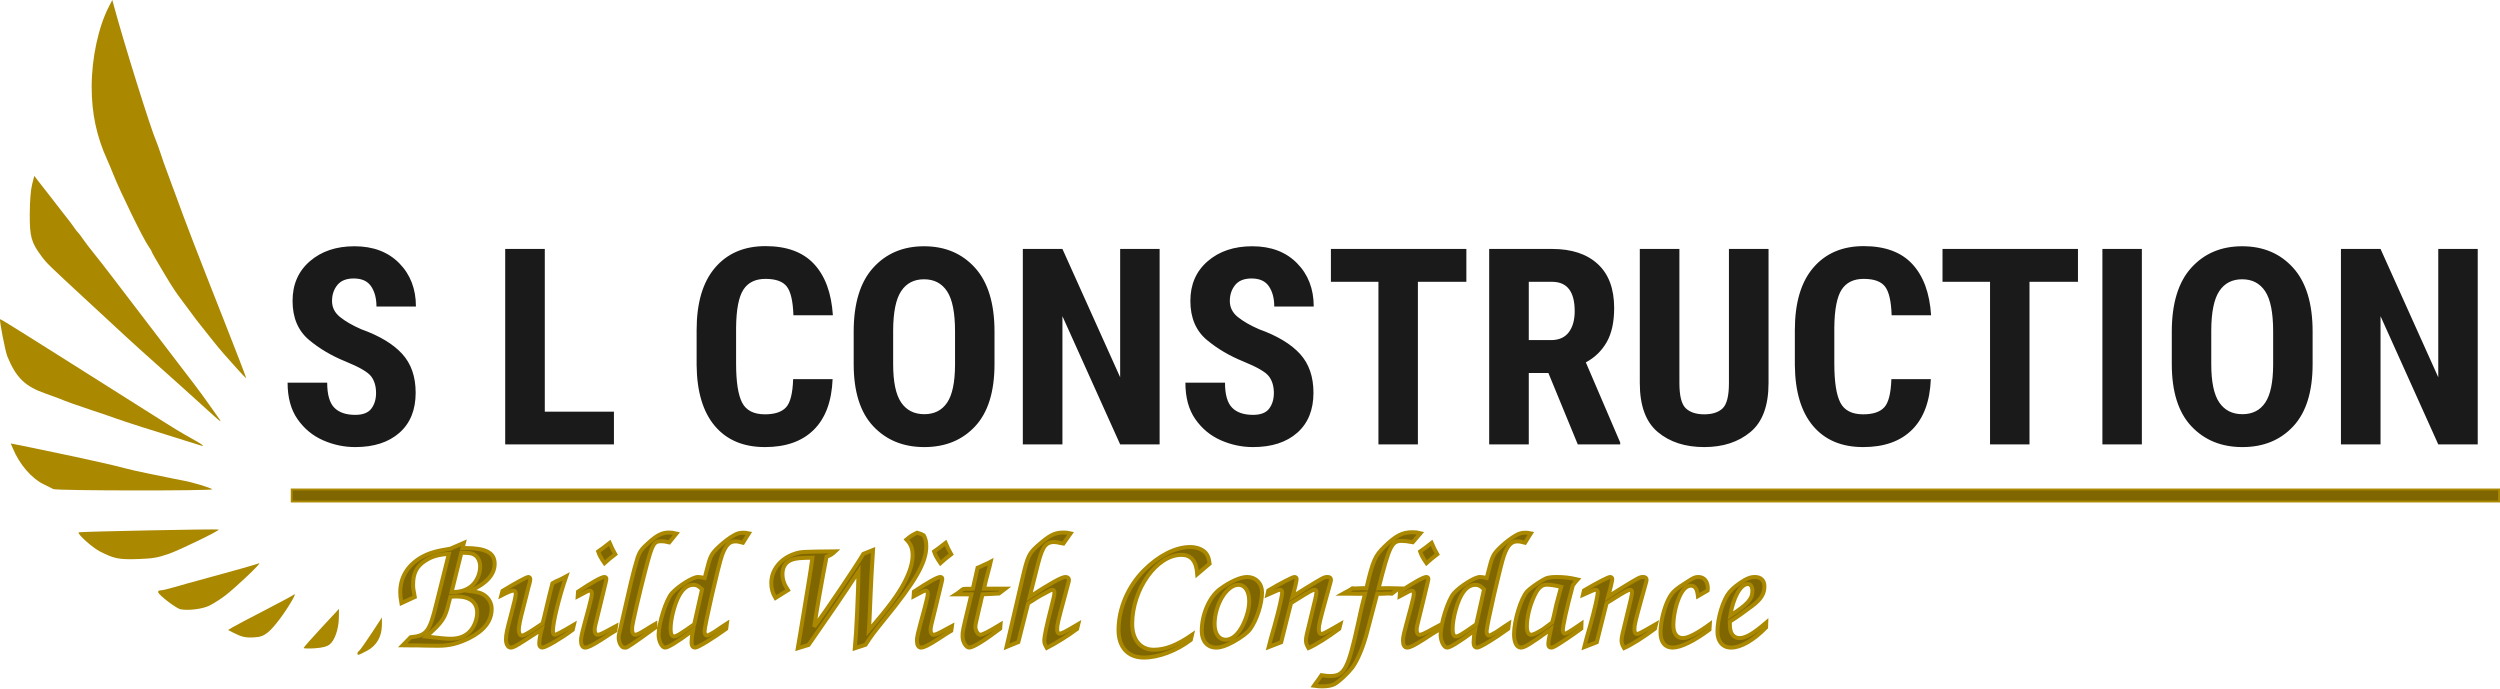
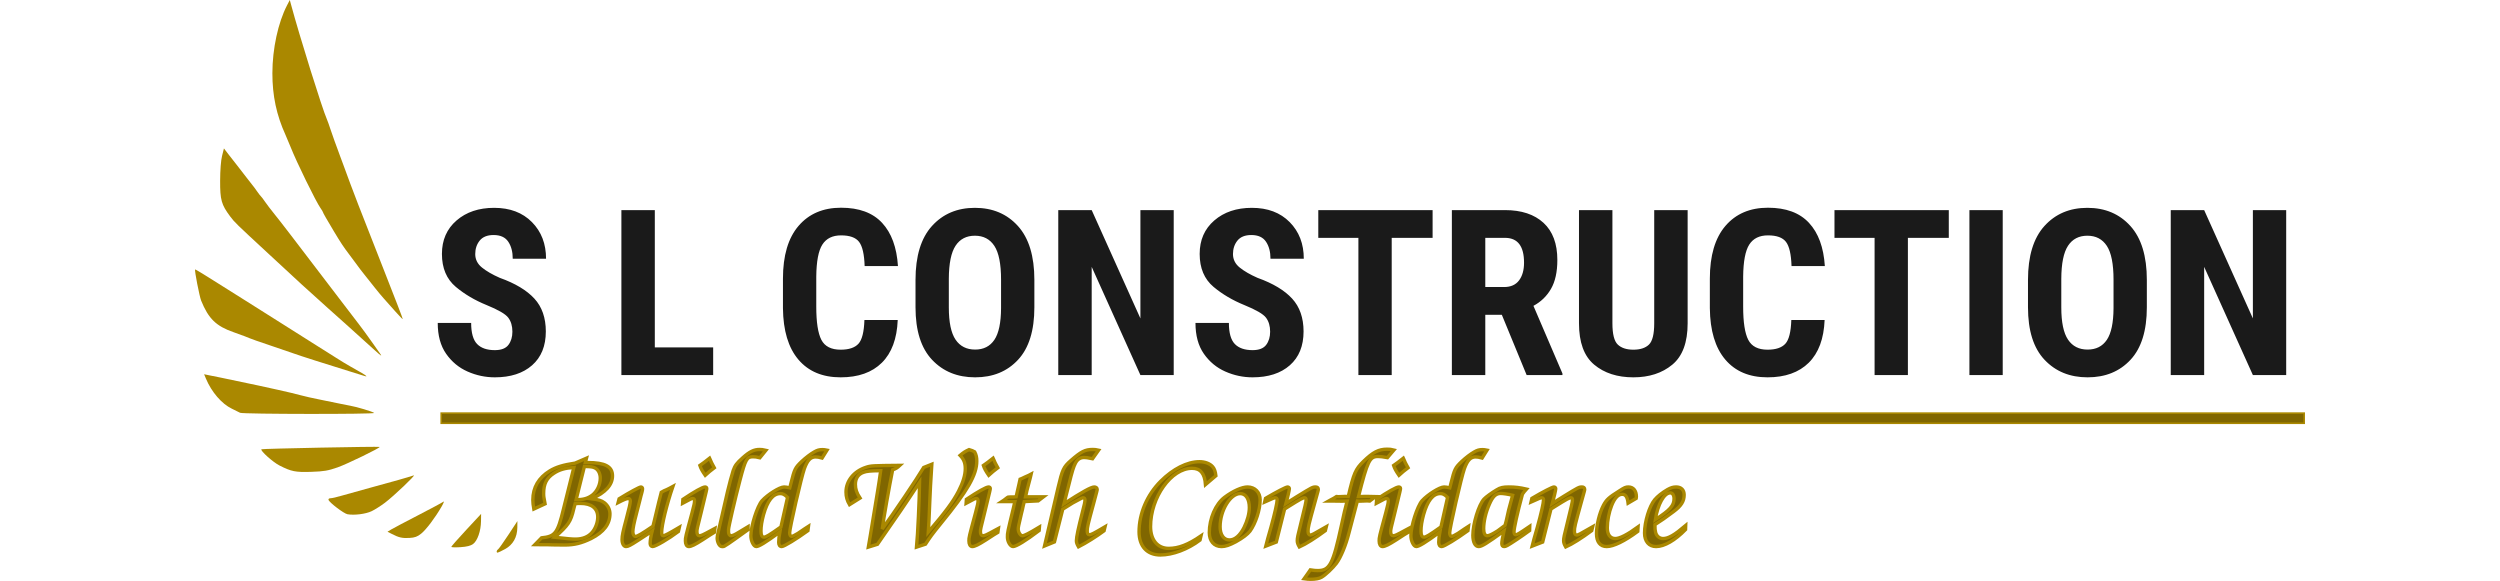
- <svg xmlns="http://www.w3.org/2000/svg" width="1888.024mm" height="519.857mm" viewBox="0 0 6689.847 1842.013" id="svg4302" version="1.1">
+ <svg xmlns="http://www.w3.org/2000/svg" width="1922.965mm" height="446.875mm" viewBox="0 0 6813.656 1583.415" id="svg4302" version="1.1">
  <defs id="defs4304" />
-   <g id="layer1" transform="translate(2896.242,556.176)">
+   <g id="layer1" transform="translate(2958.146,426.8765)">
    <g id="g5632" transform="translate(-4088.115,668.8598)">
-       <text id="text5059" y="502.055" x="2229.56" style="font-style:normal;font-weight:normal;font-size:445.435px;line-height:7%;font-family:sans-serif;letter-spacing:0px;word-spacing:0px;fill:#806600;fill-opacity:1;stroke:#a80;stroke-width:10.69;stroke-linecap:butt;stroke-linejoin:miter;stroke-miterlimit:4;stroke-dasharray:none;stroke-opacity:1" xml:space="preserve">
-         <tspan style="font-style:italic;font-variant:normal;font-weight:500;font-stretch:normal;font-family:'URW Chancery L';-inkscape-font-specification:'URW Chancery L Medium Italic';fill:#806600;stroke:#a80;stroke-width:10.69;stroke-miterlimit:4;stroke-dasharray:none;stroke-opacity:1" y="502.055" x="2229.56" id="tspan5061">Build With Confidance</tspan>
+       <text id="text5059" y="388.89" x="2553.471" style="font-style:normal;font-weight:normal;font-size:382.901px;line-height:7%;font-family:sans-serif;letter-spacing:0px;word-spacing:0px;fill:#806600;fill-opacity:1;stroke:#a80;stroke-width:9.19;stroke-linecap:butt;stroke-linejoin:miter;stroke-miterlimit:4;stroke-dasharray:none;stroke-opacity:1" xml:space="preserve">
+         <tspan style="font-style:italic;font-variant:normal;font-weight:500;font-stretch:normal;font-family:'URW Chancery L';-inkscape-font-specification:'URW Chancery L Medium Italic';fill:#806600;stroke:#a80;stroke-width:9.19;stroke-miterlimit:4;stroke-dasharray:none;stroke-opacity:1" y="388.89" x="2553.471" id="tspan5061">Build With Confidance</tspan>
      </text>
-       <text id="text5063" y="-35.858" x="1934.872" style="font-style:normal;font-variant:normal;font-weight:bold;font-stretch:normal;font-size:735.683px;line-height:7%;font-family:sans-serif;-inkscape-font-specification:'sans-serif Bold';letter-spacing:0px;word-spacing:0px;fill:#1a1a1a;fill-opacity:1;stroke:none;stroke-width:1px;stroke-linecap:butt;stroke-linejoin:miter;stroke-opacity:1" xml:space="preserve">
-         <tspan style="font-style:normal;font-variant:normal;font-weight:bold;font-stretch:normal;font-family:'Roboto Condensed';-inkscape-font-specification:'Roboto Condensed, Bold';fill:#1a1a1a" y="-35.858" x="1934.872" id="tspan5065">S L CONSTRUCTION</tspan>
+       <text id="text5063" y="-73.507" x="2300.154" style="font-style:normal;font-variant:normal;font-weight:bold;font-stretch:normal;font-size:632.401px;line-height:7%;font-family:sans-serif;-inkscape-font-specification:'sans-serif Bold';letter-spacing:0px;word-spacing:0px;fill:#1a1a1a;fill-opacity:1;stroke:none;stroke-width:1px;stroke-linecap:butt;stroke-linejoin:miter;stroke-opacity:1" xml:space="preserve">
+         <tspan style="font-style:normal;font-variant:normal;font-weight:bold;font-stretch:normal;font-family:'Roboto Condensed';-inkscape-font-specification:'Roboto Condensed, Bold';fill:#1a1a1a" y="-73.507" x="2300.154" id="tspan5065">S L CONSTRUCTION</tspan>
      </text>
-       <g style="fill:#a80" transform="matrix(4.108525,0,0,4.108525,-7089.302,-669.7194)" id="g5115">
+       <g style="fill:#a80" transform="matrix(3.531732,0,0,3.531732,-5457.121,-618.3804)" id="g5115">
        <g transform="translate(2025.678,-7.024339)" id="g4966-9" style="fill:#a80;fill-opacity:1">
          <path id="path4567-0" d="m 229.214,295.589 c 6.091,-3.321 9.396,-9.143 9.459,-16.66 l 0.041,-4.933 l -6.965,10.602 c -3.831,5.831 -7.431,10.89 -8,11.242 c -1.194,0.738 -1.399,2.533 -0.285,2.498 c 0.412,-0.013 3,-1.25 5.75,-2.75 z" style="fill:#a80;fill-opacity:1" />
          <path id="path4513-8" d="m 204.529,291.669 c 3.381,-2.502 6,-10.019 6.105,-17.525 l 0.08,-5.719 l -11.5,12.374 c -6.325,6.805 -11.5,12.69 -11.5,13.076 c 0,0.386 3.179,0.495 7.065,0.242 c 4.931,-0.322 7.876,-1.061 9.75,-2.447 z" style="fill:#a80;fill-opacity:1" />
          <path id="path4503-3" d="m 164.474,283.674 c 3.892,-3.145 10.734,-12.213 15.703,-20.812 c 1.589,-2.75 2.248,-4.488 1.463,-3.863 c -0.784,0.625 -9.526,5.318 -19.426,10.429 c -9.9,5.111 -19.292,10.072 -20.87,11.025 l -2.87,1.733 l 3.364,1.739 c 5.401,2.793 8.048,3.389 13.636,3.07 c 4.088,-0.233 6.093,-0.973 9,-3.322 z" style="fill:#a80;fill-opacity:1" />
        </g>
        <g transform="translate(2025.678,-7.024339)" id="g4971-8" style="fill:#a80;fill-opacity:1;stroke:none">
          <path id="path4491-7" d="m 126.255,266.342 c 2.513,-1.217 7.132,-4.148 10.264,-6.515 c 6.762,-5.109 24.35,-21.834 22.195,-21.105 c -4.137,1.399 -16.245,4.842 -32,9.099 c -9.625,2.601 -20.36,5.586 -23.855,6.635 c -3.495,1.049 -7.245,1.906 -8.333,1.906 c -1.133,0 -1.804,0.534 -1.57,1.25 c 0.696,2.133 11.884,10.618 14.643,11.104 c 5.29,0.933 14.157,-0.196 18.657,-2.374 z" style="fill:#a80;fill-opacity:1;stroke:none" />
          <path id="path4489-3" d="m 100.017,232.522 c 7.285,-2.553 33.11,-15.119 32.406,-15.767 c -0.507,-0.467 -90.766,1.332 -91.252,1.819 c -1.04,1.04 8.827,9.899 13.92,12.499 c 9.192,4.692 12.314,5.315 24.624,4.912 c 9.668,-0.317 12.902,-0.868 20.303,-3.462 z" style="fill:#a80;fill-opacity:1;stroke:none" />
          <path id="path4429-1" d="m 128.164,190.521 c -1.134,-1.005 -13.503,-4.731 -18.45,-5.558 c -1.925,-0.322 -5.3,-0.989 -7.5,-1.484 c -2.2,-0.494 -8.95,-1.873 -15,-3.065 c -6.05,-1.191 -13.25,-2.809 -16,-3.595 c -2.75,-0.786 -10.4,-2.615 -17,-4.066 c -6.6,-1.45 -13.575,-2.984 -15.5,-3.407 c -6.475,-1.424 -24.46,-5.202 -29,-6.091 c -2.475,-0.485 -6.36,-1.264 -8.634,-1.732 l -4.134,-0.851 l 1.442,3.45 c 4.292,10.273 12.178,19.411 19.959,23.13 c 2.677,1.279 5.542,2.701 6.367,3.159 c 1.972,1.095 104.685,1.203 103.45,0.109 z" style="fill:#a80;fill-opacity:1;stroke:none" />
        </g>
        <g transform="translate(2025.678,-7.024339)" id="g4976-0" style="fill:#a80;fill-opacity:1">
          <path id="path4427-0" d="m 118.714,159.728 c -2.475,-1.435 -6.525,-3.741 -9,-5.124 c -2.475,-1.383 -7.385,-4.365 -10.912,-6.628 c -3.526,-2.263 -10.393,-6.589 -15.258,-9.614 c -4.866,-3.025 -17.055,-10.727 -27.088,-17.115 c -10.033,-6.388 -22.967,-14.55 -28.742,-18.137 c -5.775,-3.587 -16.565,-10.371 -23.977,-15.075 c -7.412,-4.704 -13.6,-8.43 -13.75,-8.28 c -0.575,0.575 3.363,20.867 4.678,24.106 c 5.665,13.956 11.578,19.708 25.049,24.371 c 3.575,1.237 7.4,2.631 8.5,3.096 c 4.614,1.953 11.681,4.482 22.503,8.054 c 6.326,2.088 13.301,4.474 15.5,5.303 c 3.747,1.411 25.242,8.277 44.497,14.212 c 4.675,1.441 8.95,2.774 9.5,2.963 c 3.083,1.057 2.451,0.158 -1.5,-2.133 z" style="fill:#a80;fill-opacity:1" />
          <path id="path4425-5" d="m 132.586,144.494 c -0.755,-1.028 -3.699,-5.19 -6.543,-9.25 c -2.844,-4.06 -7.119,-9.904 -9.5,-12.987 c -2.381,-3.083 -9.266,-12.083 -15.301,-20 C 62.977,52.053 56.19,43.208 51.468,37.383 c -2.889,-3.564 -6.323,-8.064 -7.63,-10 c -1.307,-1.936 -2.679,-3.745 -3.048,-4.02 c -0.369,-0.275 -1.76,-2.075 -3.09,-4 c -1.33,-1.925 -2.884,-4.016 -3.452,-4.647 c -0.568,-0.631 -2.608,-3.243 -4.533,-5.805 c -1.925,-2.562 -5.075,-6.633 -7,-9.048 c -1.925,-2.415 -5.067,-6.432 -6.982,-8.928 l -3.482,-4.538 l -1.442,5.733 c -0.884,3.513 -1.461,10.959 -1.492,19.233 c -0.055,14.796 0.956,18.391 7.73,27.5 c 3.352,4.507 4.245,5.377 29.128,28.39 c 9.878,9.136 21.607,19.985 26.065,24.11 c 4.457,4.125 13.428,12.225 19.934,18 c 10.211,9.063 19.961,17.834 37.042,33.319 c 4.493,4.073 5.384,4.552 3.372,1.812 z" style="fill:#a80;fill-opacity:1" />
          <path id="path4389-0" d="m 135.531,79.862 c -17.547,-44.448 -24.493,-62.472 -31.02,-80.5 c -1.095,-3.025 -2.352,-6.4 -2.793,-7.5 c -0.441,-1.1 -1.342,-3.575 -2.003,-5.5 c -0.661,-1.925 -1.577,-4.4 -2.035,-5.5 c -0.458,-1.1 -1.793,-4.925 -2.965,-8.5 c -1.172,-3.575 -2.534,-7.4 -3.027,-8.5 c -3.516,-7.852 -21.096,-64.089 -27.666,-88.5 l -0.942,-3.5 l -2.124,4.096 c -6.926,13.353 -11.296,33.591 -11.317,52.404 c -0.019,17.325 3.165,32.304 10.115,47.581 c 1.021,2.244 2.803,6.483 3.961,9.419 c 4.507,11.434 19.522,42.115 23.004,47.005 c 1.098,1.542 1.996,3.048 1.996,3.346 c 0,0.452 2.766,5.286 8.49,14.834 c 5.106,8.518 7.509,12.148 11.463,17.315 c 2.525,3.3 5.366,7.125 6.314,8.5 c 0.948,1.375 3.528,4.75 5.734,7.5 c 2.206,2.75 5.781,7.25 7.944,10 c 2.163,2.75 5.348,6.575 7.077,8.5 c 1.729,1.925 5.645,6.324 8.703,9.775 c 3.058,3.451 5.68,6.151 5.827,6 c 0.147,-0.151 -6.484,-17.375 -14.735,-38.275 z" style="fill:#a80;fill-opacity:1" />
        </g>
      </g>
-       <rect y="84.854" x="1972.492" height="32.159" width="5906.666" id="rect5430" style="color:black;clip-rule:nonzero;display:inline;overflow:visible;visibility:visible;opacity:1;isolation:auto;mix-blend-mode:normal;color-interpolation:sRGB;color-interpolation-filters:linearRGB;solid-color:black;solid-opacity:1;fill:#806600;fill-opacity:1;fill-rule:nonzero;stroke:#a80;stroke-width:5.127;stroke-linecap:round;stroke-linejoin:miter;stroke-miterlimit:4;stroke-dasharray:none;stroke-dashoffset:0;stroke-opacity:1;color-rendering:auto;image-rendering:auto;shape-rendering:auto;text-rendering:auto;enable-background:accumulate" />
+       <rect y="30.259" x="2332.493" height="27.644" width="5077.433" id="rect5430" style="color:black;clip-rule:nonzero;display:inline;overflow:visible;visibility:visible;opacity:1;isolation:auto;mix-blend-mode:normal;color-interpolation:sRGB;color-interpolation-filters:linearRGB;solid-color:black;solid-opacity:1;fill:#806600;fill-opacity:1;fill-rule:nonzero;stroke:#a80;stroke-width:4.407;stroke-linecap:round;stroke-linejoin:miter;stroke-miterlimit:4;stroke-dasharray:none;stroke-dashoffset:0;stroke-opacity:1;color-rendering:auto;image-rendering:auto;shape-rendering:auto;text-rendering:auto;enable-background:accumulate" />
    </g>
  </g>
</svg>
